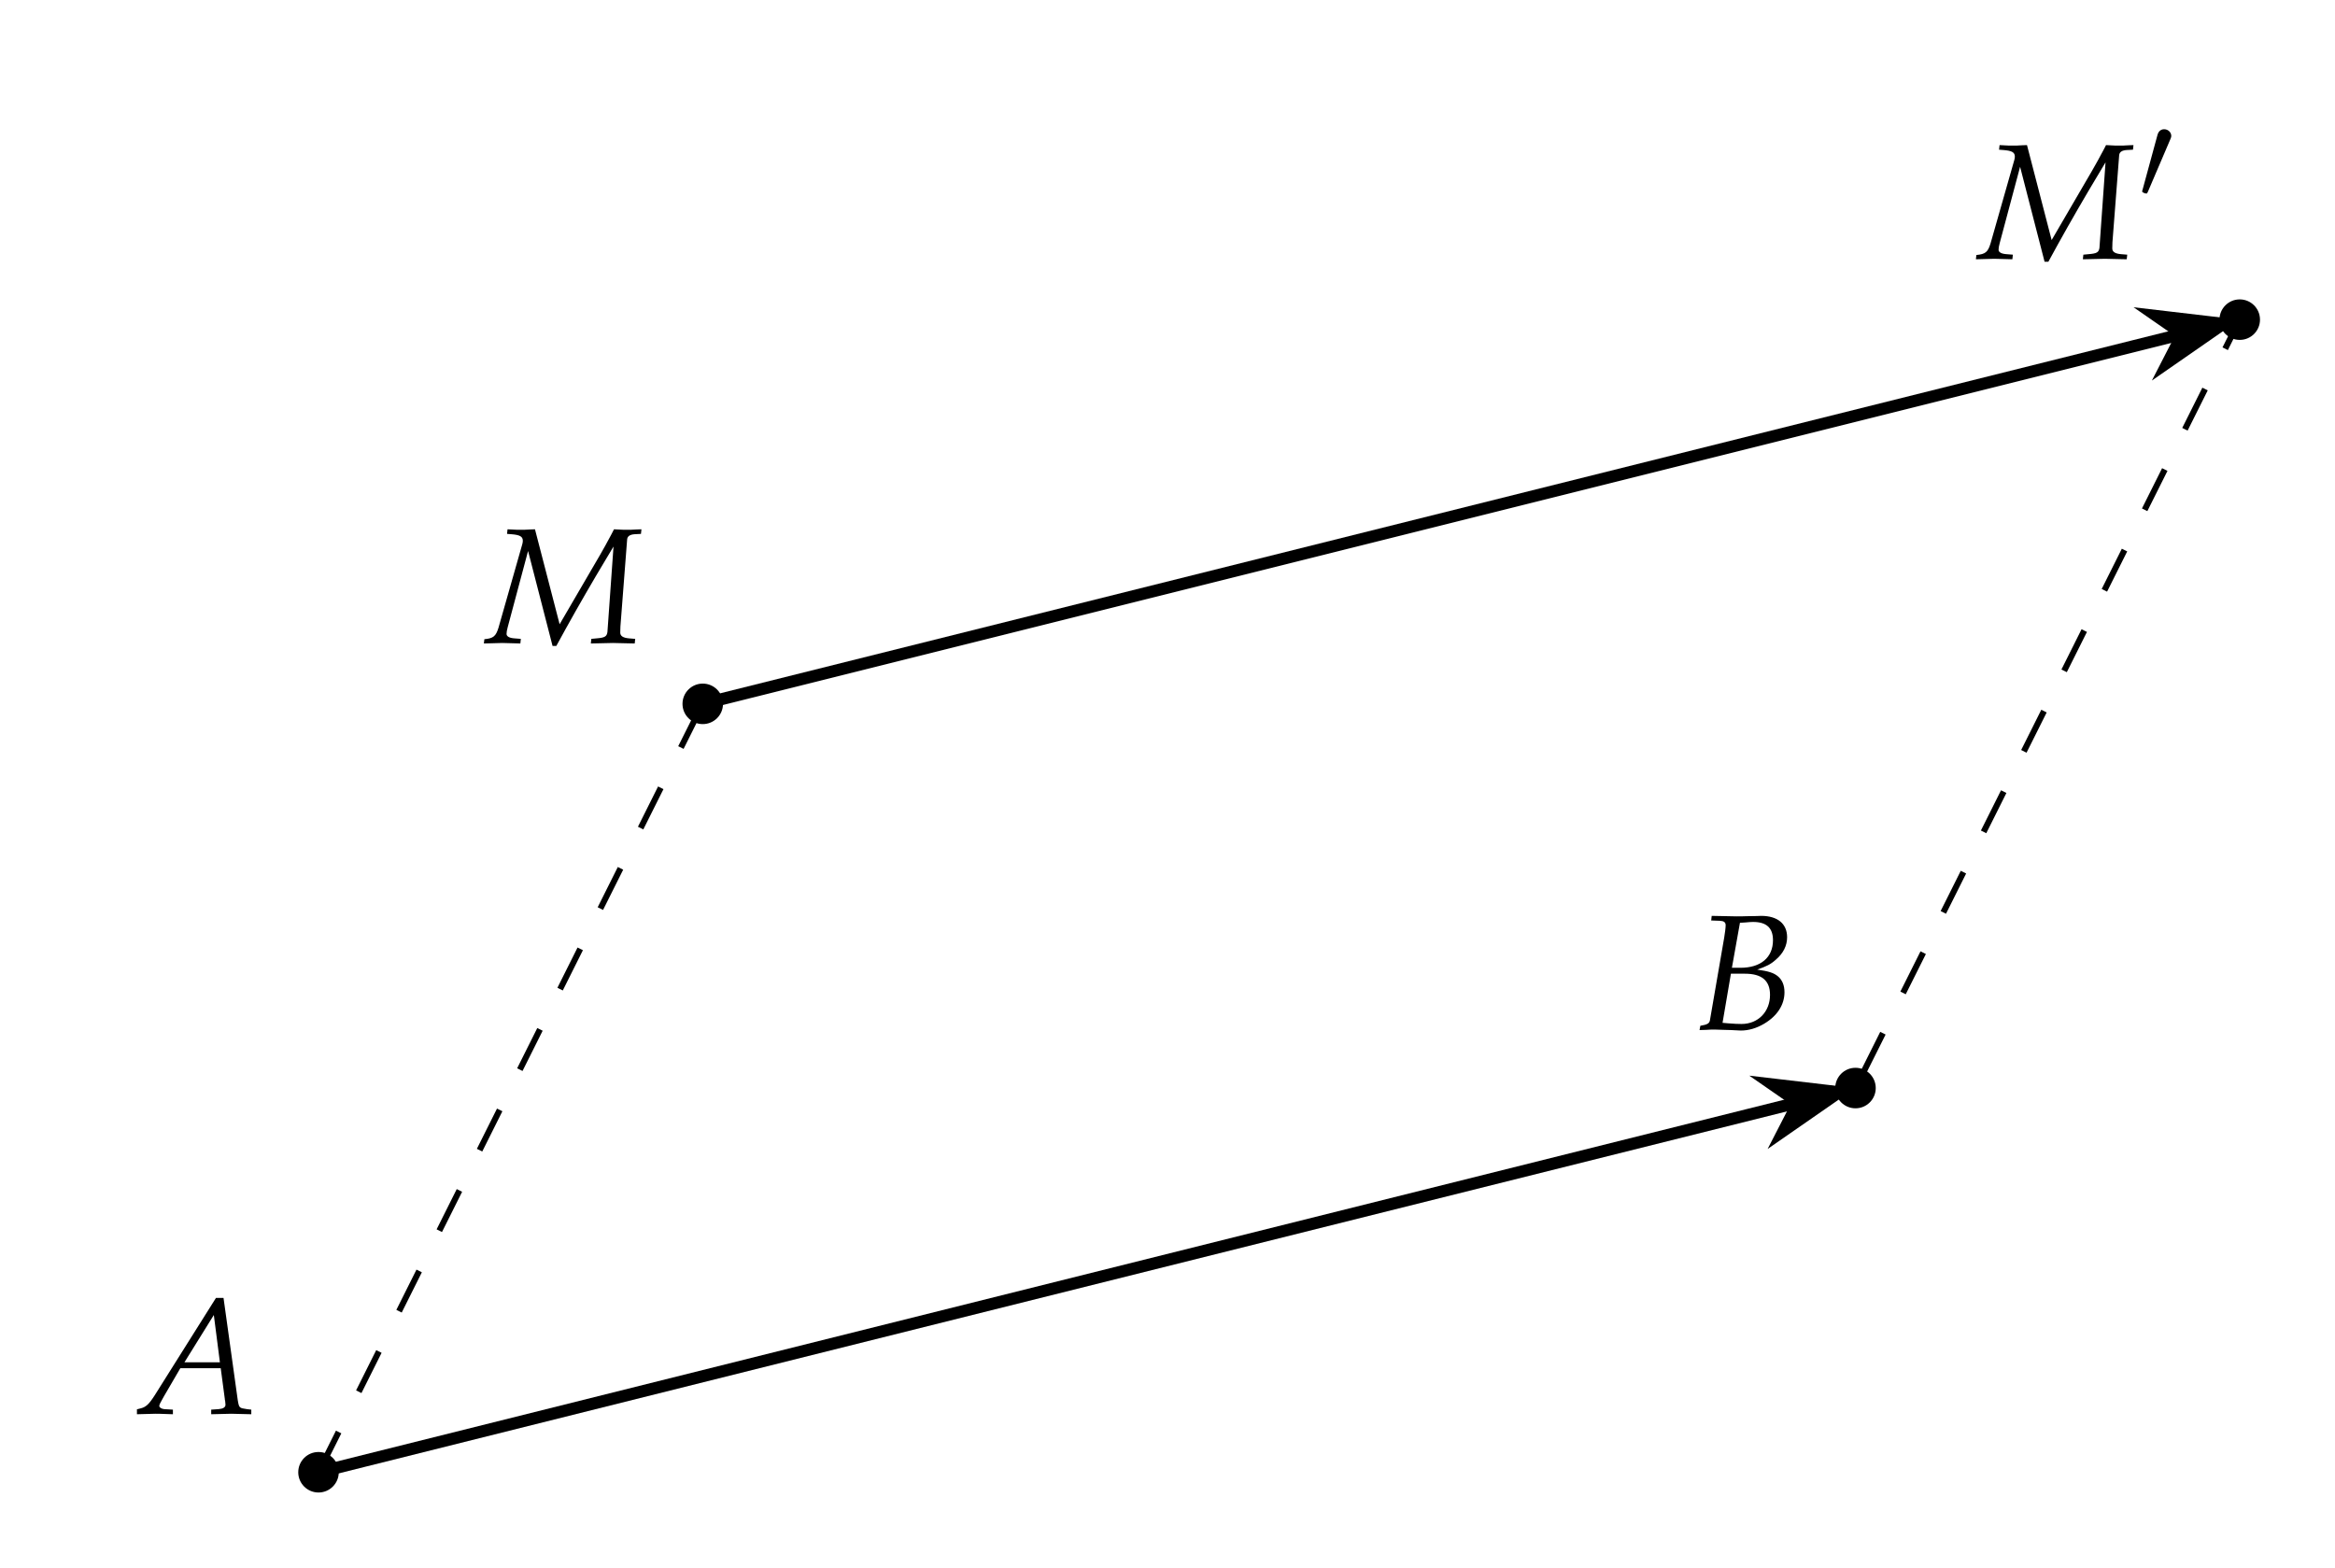
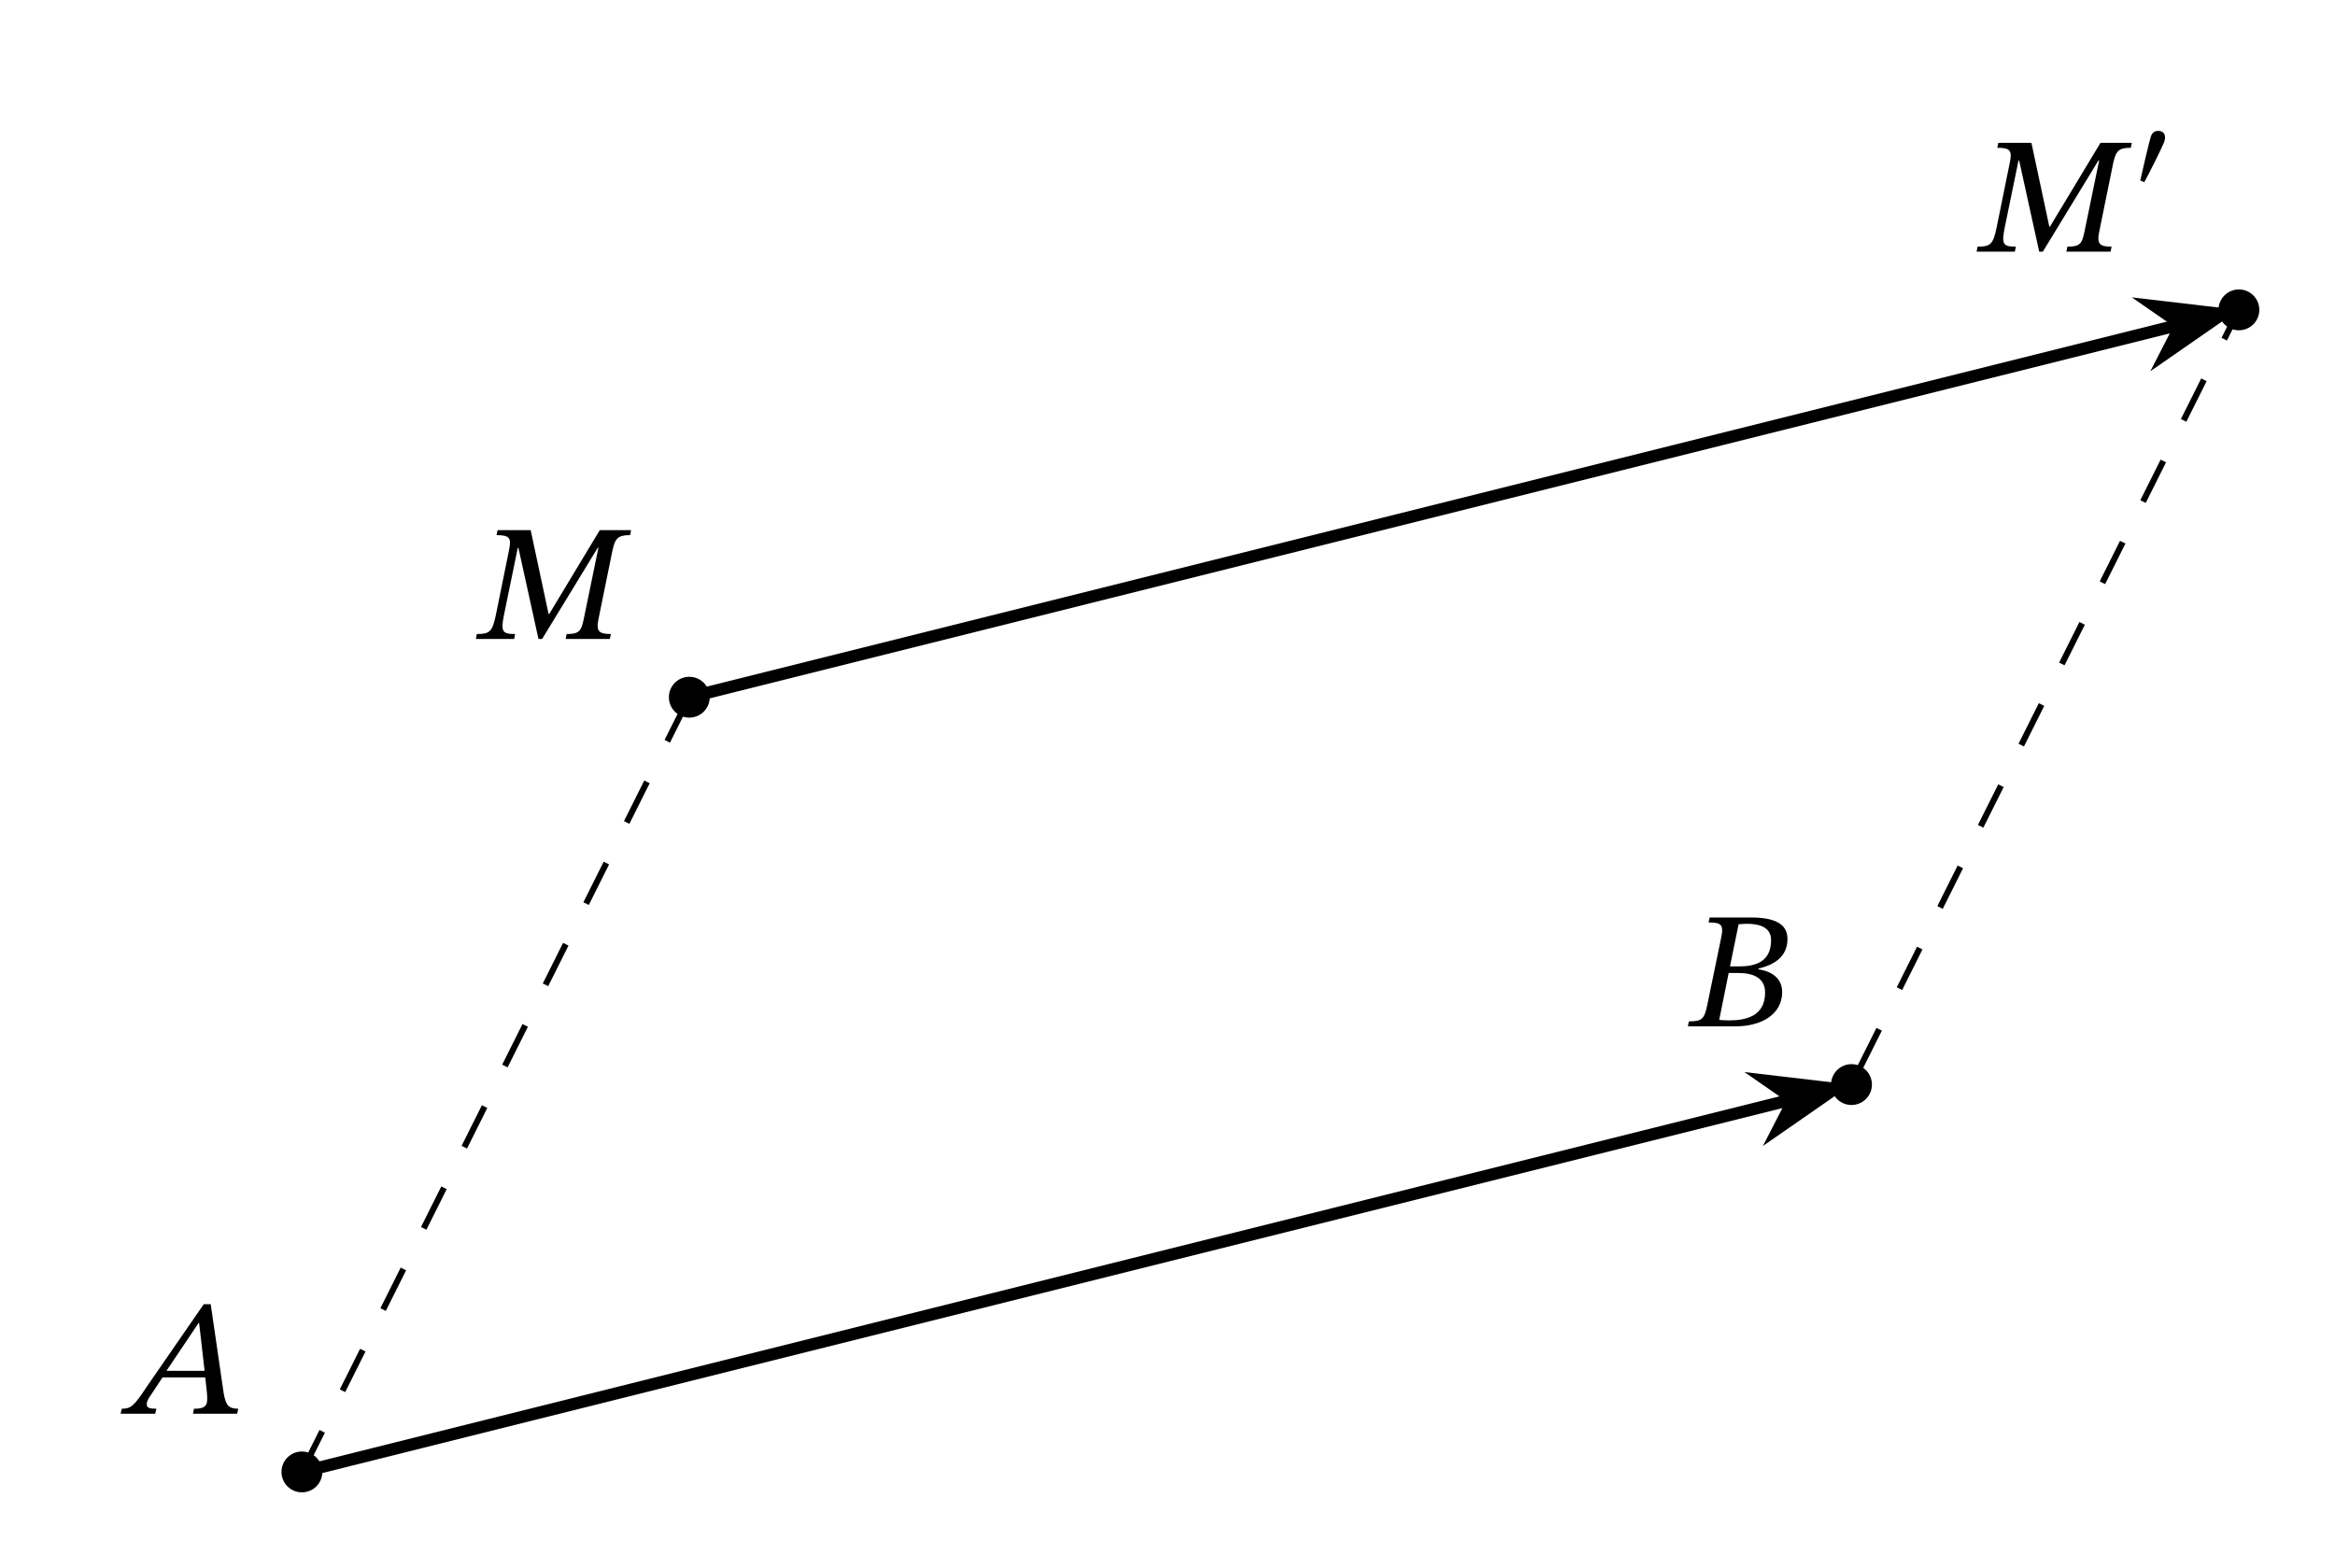
- <svg xmlns="http://www.w3.org/2000/svg" xmlns:xlink="http://www.w3.org/1999/xlink" version="1.1" width="155.031" height="104.087" viewBox="0 0 155.031 104.087">
+ <svg xmlns="http://www.w3.org/2000/svg" xmlns:xlink="http://www.w3.org/1999/xlink" version="1.1" width="153.77" height="103.27" viewBox="0 0 153.77 103.27">
  <defs>
-     <path id="font_1_18" d="M.462 .705 .089 .112C.053 .056 .035 .04 .001 .032L-.019 .027V-.003C.073 0 .073 0 .093 0 .112 0 .114 0 .2-.003V.025L.148 .028C.132 .029 .117 .038 .117 .047 .117 .055 .124 .069 .143 .102L.245 .277H.491L.516 .089V.086C.516 .085 .517 .082 .518 .077 .519 .069 .52 .059 .52 .055 .52 .039 .505 .03 .477 .028L.433 .025V-.003C.535 0 .535 0 .555 0 .575 0 .575 0 .677-.003V.025L.651 .028C.604 .035 .603 .035 .595 .08L.508 .705H.462M.449 .601 .486 .313H.27L.449 .601Z" />
-     <path id="font_1_1" d="M.097 .664 .15 .662C.174 .661 .185 .653 .185 .635 .185 .621 .181 .589 .176 .559L.089 .055C.085 .037 .073 .03 .031 .023L.026-.003 .063-.002C.09 0 .105 0 .117 0 .128 0 .154-.001 .18-.002L.217-.003 .237-.004C.256-.005 .269-.006 .277-.006 .325-.006 .373 .008 .42 .036 .499 .083 .543 .151 .543 .227 .543 .27 .529 .303 .502 .325 .476 .346 .446 .355 .377 .365 .434 .385 .459 .397 .49 .425 .536 .464 .559 .511 .559 .562 .559 .644 .501 .692 .401 .692 .399 .692 .389 .692 .374 .691L.311 .69C.299 .689 .263 .689 .251 .689 .232 .689 .201 .69 .152 .691L.1 .692 .097 .664M.217 .34H.302C.405 .34 .455 .298 .455 .211 .455 .108 .382 .034 .282 .034 .262 .034 .233 .035 .2 .038 .194 .039 .182 .04 .166 .041L.217 .34M.272 .65C.283 .65 .285 .651 .306 .652 .327 .654 .34 .655 .352 .655 .433 .655 .473 .619 .473 .544 .473 .439 .399 .376 .275 .376H.223L.272 .65Z" />
-     <path id="font_1_7" d="M.937 .664 .94 .692 .912 .691C.884 .689 .869 .689 .856 .689H.832L.773 .692 .757 .661C.73 .61 .711 .576 .688 .536L.442 .114 .292 .692 .264 .691C.236 .689 .221 .689 .208 .689H.184L.125 .692 .122 .664 .148 .662C.2 .658 .218 .648 .218 .622 .218 .616 .217 .609 .215 .602L.07 .093C.054 .041 .039 .028-.016 .023L-.019-.003 .02-.002C.054-.001 .079 0 .093 0 .107 0 .133-.001 .168-.002L.203-.003 .206 .025 .168 .028C.136 .03 .119 .04 .119 .055 .119 .065 .121 .078 .126 .096L.25 .56 .399-.018H.422L.479 .086C.557 .227 .651 .389 .718 .5L.77 .587 .733 .067C.729 .039 .717 .032 .666 .028L.635 .025 .632-.003 .679-.002C.721-.001 .751 0 .766 0 .782 0 .812-.001 .853-.002L.899-.003 .902 .025 .865 .028C.829 .031 .811 .042 .811 .063L.812 .1 .853 .631C.855 .65 .87 .66 .899 .662L.937 .664Z" />
-     <path id="font_2_3" d="M.253 .475C.258 .487 .262 .496 .262 .506 .262 .535 .236 .559 .205 .559 .177 .559 .159 .54 .152 .514L.033 .077C.033 .075 .029 .064 .029 .063 .029 .052 .055 .045 .063 .045 .069 .045 .07 .048 .076 .061L.253 .475Z" />
+     <path id="font_1_3300" d="M.642 0 .648 .03C.588 .03 .574 .053 .561 .119L.482 .661H.44L.094 .16C.019 .046 0 .03-.055 .03L-.062 0H.147L.154 .03C.11 .03 .096 .036 .096 .057 .096 .076 .107 .094 .121 .113L.191 .219H.449L.459 .129C.46 .117 .461 .103 .461 .087 .461 .037 .43 .03 .381 .03L.375 0H.642M.445 .259H.215L.409 .548H.412L.445 .259Z" />
+     <path id="font_1_3301" d="M.413 .349C.508 .371 .588 .42 .588 .528 .588 .6 .54 .657 .371 .657H.118L.112 .627C.186 .627 .205 .616 .188 .536L.103 .125C.086 .042 .069 .03-.007 .03L-.013 0H.275C.432 0 .556 .073 .556 .207 .556 .291 .491 .333 .413 .344V.349M.233 .322H.292C.376 .322 .453 .296 .453 .204 .453 .056 .328 .036 .237 .036 .212 .036 .199 .037 .176 .039L.233 .322M.241 .362 .293 .616C.314 .618 .323 .619 .343 .619 .455 .619 .489 .575 .489 .521 .489 .422 .437 .362 .299 .362H.241Z" />
+     <path id="font_1_3312" d="M.786 0 .792 .03C.721 .03 .702 .046 .717 .119L.802 .536C.818 .61 .837 .627 .908 .627L.914 .657H.725L.42 .151H.416L.308 .657H.108L.102 .627C.181 .627 .193 .61 .177 .535L.098 .146C.077 .043 .06 .03-.017 .03L-.023 0H.208L.214 .03C.138 .03 .126 .043 .147 .146L.23 .55H.234L.355 0H.377L.713 .551H.717L.628 .119C.613 .046 .599 .03 .525 .03L.519 0H.786Z" />
+     <path id="font_1_4515" d="M.108 .085C.159 .178 .261 .384 .279 .431 .283 .441 .287 .46 .287 .47 .287 .51 .26 .527 .229 .527 .203 .527 .178 .519 .164 .477 .149 .429 .095 .199 .073 .099L.108 .085Z" />
  </defs>
-   <path transform="matrix(1,0,0,-1,21.147,97.761)" stroke-width=".399" stroke-linecap="butt" stroke-dasharray="2.989,2.989" stroke-miterlimit="10" stroke-linejoin="miter" fill="none" stroke="#000000" d="M0 0 25.512 51.024 127.559 76.536 102.047 25.512" />
-   <path transform="matrix(1,0,0,-1,21.147,97.761)" stroke-width=".797" stroke-linecap="butt" stroke-miterlimit="10" stroke-linejoin="miter" fill="none" stroke="#000000" d="M0 0 98.06 24.515" />
-   <path transform="matrix(.97014,-.24251,-.24251,-.97014,116.8153,73.84375)" d="M5.44 0 1.287 1.571 2.664 0 1.287-1.571Z" />
-   <path transform="matrix(.97014,-.24251,-.24251,-.97014,116.8153,73.84375)" stroke-width=".797" stroke-linecap="butt" stroke-miterlimit="10" stroke-linejoin="miter" fill="none" stroke="#000000" d="M5.44 0 1.287 1.571 2.664 0 1.287-1.571Z" />
-   <path transform="matrix(1,0,0,-1,21.147,97.761)" stroke-width=".797" stroke-linecap="butt" stroke-miterlimit="10" stroke-linejoin="miter" fill="none" stroke="#000000" d="M25.512 51.024 123.572 75.539" />
-   <path transform="matrix(.97014,-.24251,-.24251,-.97014,142.3272,22.82002)" d="M5.44 0 1.287 1.571 2.664 0 1.287-1.571Z" />
-   <path transform="matrix(.97014,-.24251,-.24251,-.97014,142.3272,22.82002)" stroke-width=".797" stroke-linecap="butt" stroke-miterlimit="10" stroke-linejoin="miter" fill="none" stroke="#000000" d="M5.44 0 1.287 1.571 2.664 0 1.287-1.571Z" />
-   <path transform="matrix(1,0,0,-1,21.147,97.761)" d="M1.345 0C1.345 .743 .743 1.345 0 1.345-.743 1.345-1.345 .743-1.345 0-1.345-.743-.743-1.345 0-1.345 .743-1.345 1.345-.743 1.345 0ZM0 0" />
-   <use data-text="A" xlink:href="#font_1_18" transform="matrix(10.9091,0,0,-10.9091,9.299,93.876)" />
-   <path transform="matrix(1,0,0,-1,21.147,97.761)" d="M103.392 25.512C103.392 26.255 102.79 26.857 102.047 26.857 101.305 26.857 100.702 26.255 100.702 25.512 100.702 24.769 101.305 24.167 102.047 24.167 102.79 24.167 103.392 24.769 103.392 25.512ZM102.047 25.512" />
-   <use data-text="B" xlink:href="#font_1_1" transform="matrix(10.9091,0,0,-10.9091,112.556,68.36501)" />
-   <path transform="matrix(1,0,0,-1,21.147,97.761)" d="M26.857 51.024C26.857 51.766 26.255 52.369 25.512 52.369 24.769 52.369 24.167 51.766 24.167 51.024 24.167 50.281 24.769 49.679 25.512 49.679 26.255 49.679 26.857 50.281 26.857 51.024ZM25.512 51.024" />
-   <use data-text="M" xlink:href="#font_1_7" transform="matrix(10.9091,0,0,-10.9091,32.334,42.695)" />
-   <path transform="matrix(1,0,0,-1,21.147,97.761)" d="M128.904 76.536C128.904 77.278 128.302 77.881 127.559 77.881 126.816 77.881 126.214 77.278 126.214 76.536 126.214 75.793 126.816 75.191 127.559 75.191 128.302 75.191 128.904 75.793 128.904 76.536ZM127.559 76.536" />
-   <use data-text="M" xlink:href="#font_1_7" transform="matrix(10.9091,0,0,-10.9091,131.396,17.184)" />
-   <use data-text="′" xlink:href="#font_2_3" transform="matrix(8.3049,0,0,-8.3049,141.984,13.224)" />
+   <path transform="matrix(1,0,0,-1,19.882,96.944)" stroke-width=".399" stroke-linecap="butt" stroke-dasharray="2.989,2.989" stroke-miterlimit="10" stroke-linejoin="miter" fill="none" stroke="#000000" d="M0 0 25.512 51.024 127.559 76.536 102.047 25.512" />
+   <path transform="matrix(1,0,0,-1,19.882,96.944)" stroke-width=".797" stroke-linecap="butt" stroke-miterlimit="10" stroke-linejoin="miter" fill="none" stroke="#000000" d="M0 0 98.06 24.515" />
+   <path transform="matrix(.97014,-.24251,-.24251,-.97014,115.5503,73.02675)" d="M5.44 0 1.287 1.571 2.664 0 1.287-1.571Z" />
+   <path transform="matrix(.97014,-.24251,-.24251,-.97014,115.5503,73.02675)" stroke-width=".797" stroke-linecap="butt" stroke-miterlimit="10" stroke-linejoin="miter" fill="none" stroke="#000000" d="M5.44 0 1.287 1.571 2.664 0 1.287-1.571Z" />
+   <path transform="matrix(1,0,0,-1,19.882,96.944)" stroke-width=".797" stroke-linecap="butt" stroke-miterlimit="10" stroke-linejoin="miter" fill="none" stroke="#000000" d="M25.512 51.024 123.572 75.539" />
+   <path transform="matrix(.97014,-.24251,-.24251,-.97014,141.0622,22.00302)" d="M5.44 0 1.287 1.571 2.664 0 1.287-1.571Z" />
+   <path transform="matrix(.97014,-.24251,-.24251,-.97014,141.0622,22.00302)" stroke-width=".797" stroke-linecap="butt" stroke-miterlimit="10" stroke-linejoin="miter" fill="none" stroke="#000000" d="M5.44 0 1.287 1.571 2.664 0 1.287-1.571Z" />
+   <path transform="matrix(1,0,0,-1,19.882,96.944)" d="M1.345 0C1.345 .743 .743 1.345 0 1.345-.743 1.345-1.345 .743-1.345 0-1.345-.743-.743-1.345 0-1.345 .743-1.345 1.345-.743 1.345 0ZM0 0" />
+   <use data-text="𝐴" xlink:href="#font_1_3300" transform="matrix(10.9091,0,0,-10.9091,8.618,93.10901)" />
+   <path transform="matrix(1,0,0,-1,19.882,96.944)" d="M103.392 25.512C103.392 26.255 102.79 26.857 102.047 26.857 101.305 26.857 100.702 26.255 100.702 25.512 100.702 24.769 101.305 24.167 102.047 24.167 102.79 24.167 103.392 24.769 103.392 25.512ZM102.047 25.512" />
+   <use data-text="𝐵" xlink:href="#font_1_3301" transform="matrix(10.9091,0,0,-10.9091,111.298,67.597)" />
+   <path transform="matrix(1,0,0,-1,19.882,96.944)" d="M26.857 51.024C26.857 51.766 26.255 52.369 25.512 52.369 24.769 52.369 24.167 51.766 24.167 51.024 24.167 50.281 24.769 49.679 25.512 49.679 26.255 49.679 26.857 50.281 26.857 51.024ZM25.512 51.024" />
+   <use data-text="𝑀" xlink:href="#font_1_3312" transform="matrix(10.9091,0,0,-10.9091,31.588,42.085)" />
+   <path transform="matrix(1,0,0,-1,19.882,96.944)" d="M128.904 76.536C128.904 77.278 128.302 77.881 127.559 77.881 126.816 77.881 126.214 77.278 126.214 76.536 126.214 75.793 126.816 75.191 127.559 75.191 128.302 75.191 128.904 75.793 128.904 76.536ZM127.559 76.536" />
+   <use data-text="𝑀" xlink:href="#font_1_3312" transform="matrix(10.9091,0,0,-10.9091,130.418,16.573)" />
+   <use data-text="′" xlink:href="#font_1_4515" transform="matrix(7.6364,0,0,-7.6364,140.388,12.645)" />
</svg>
